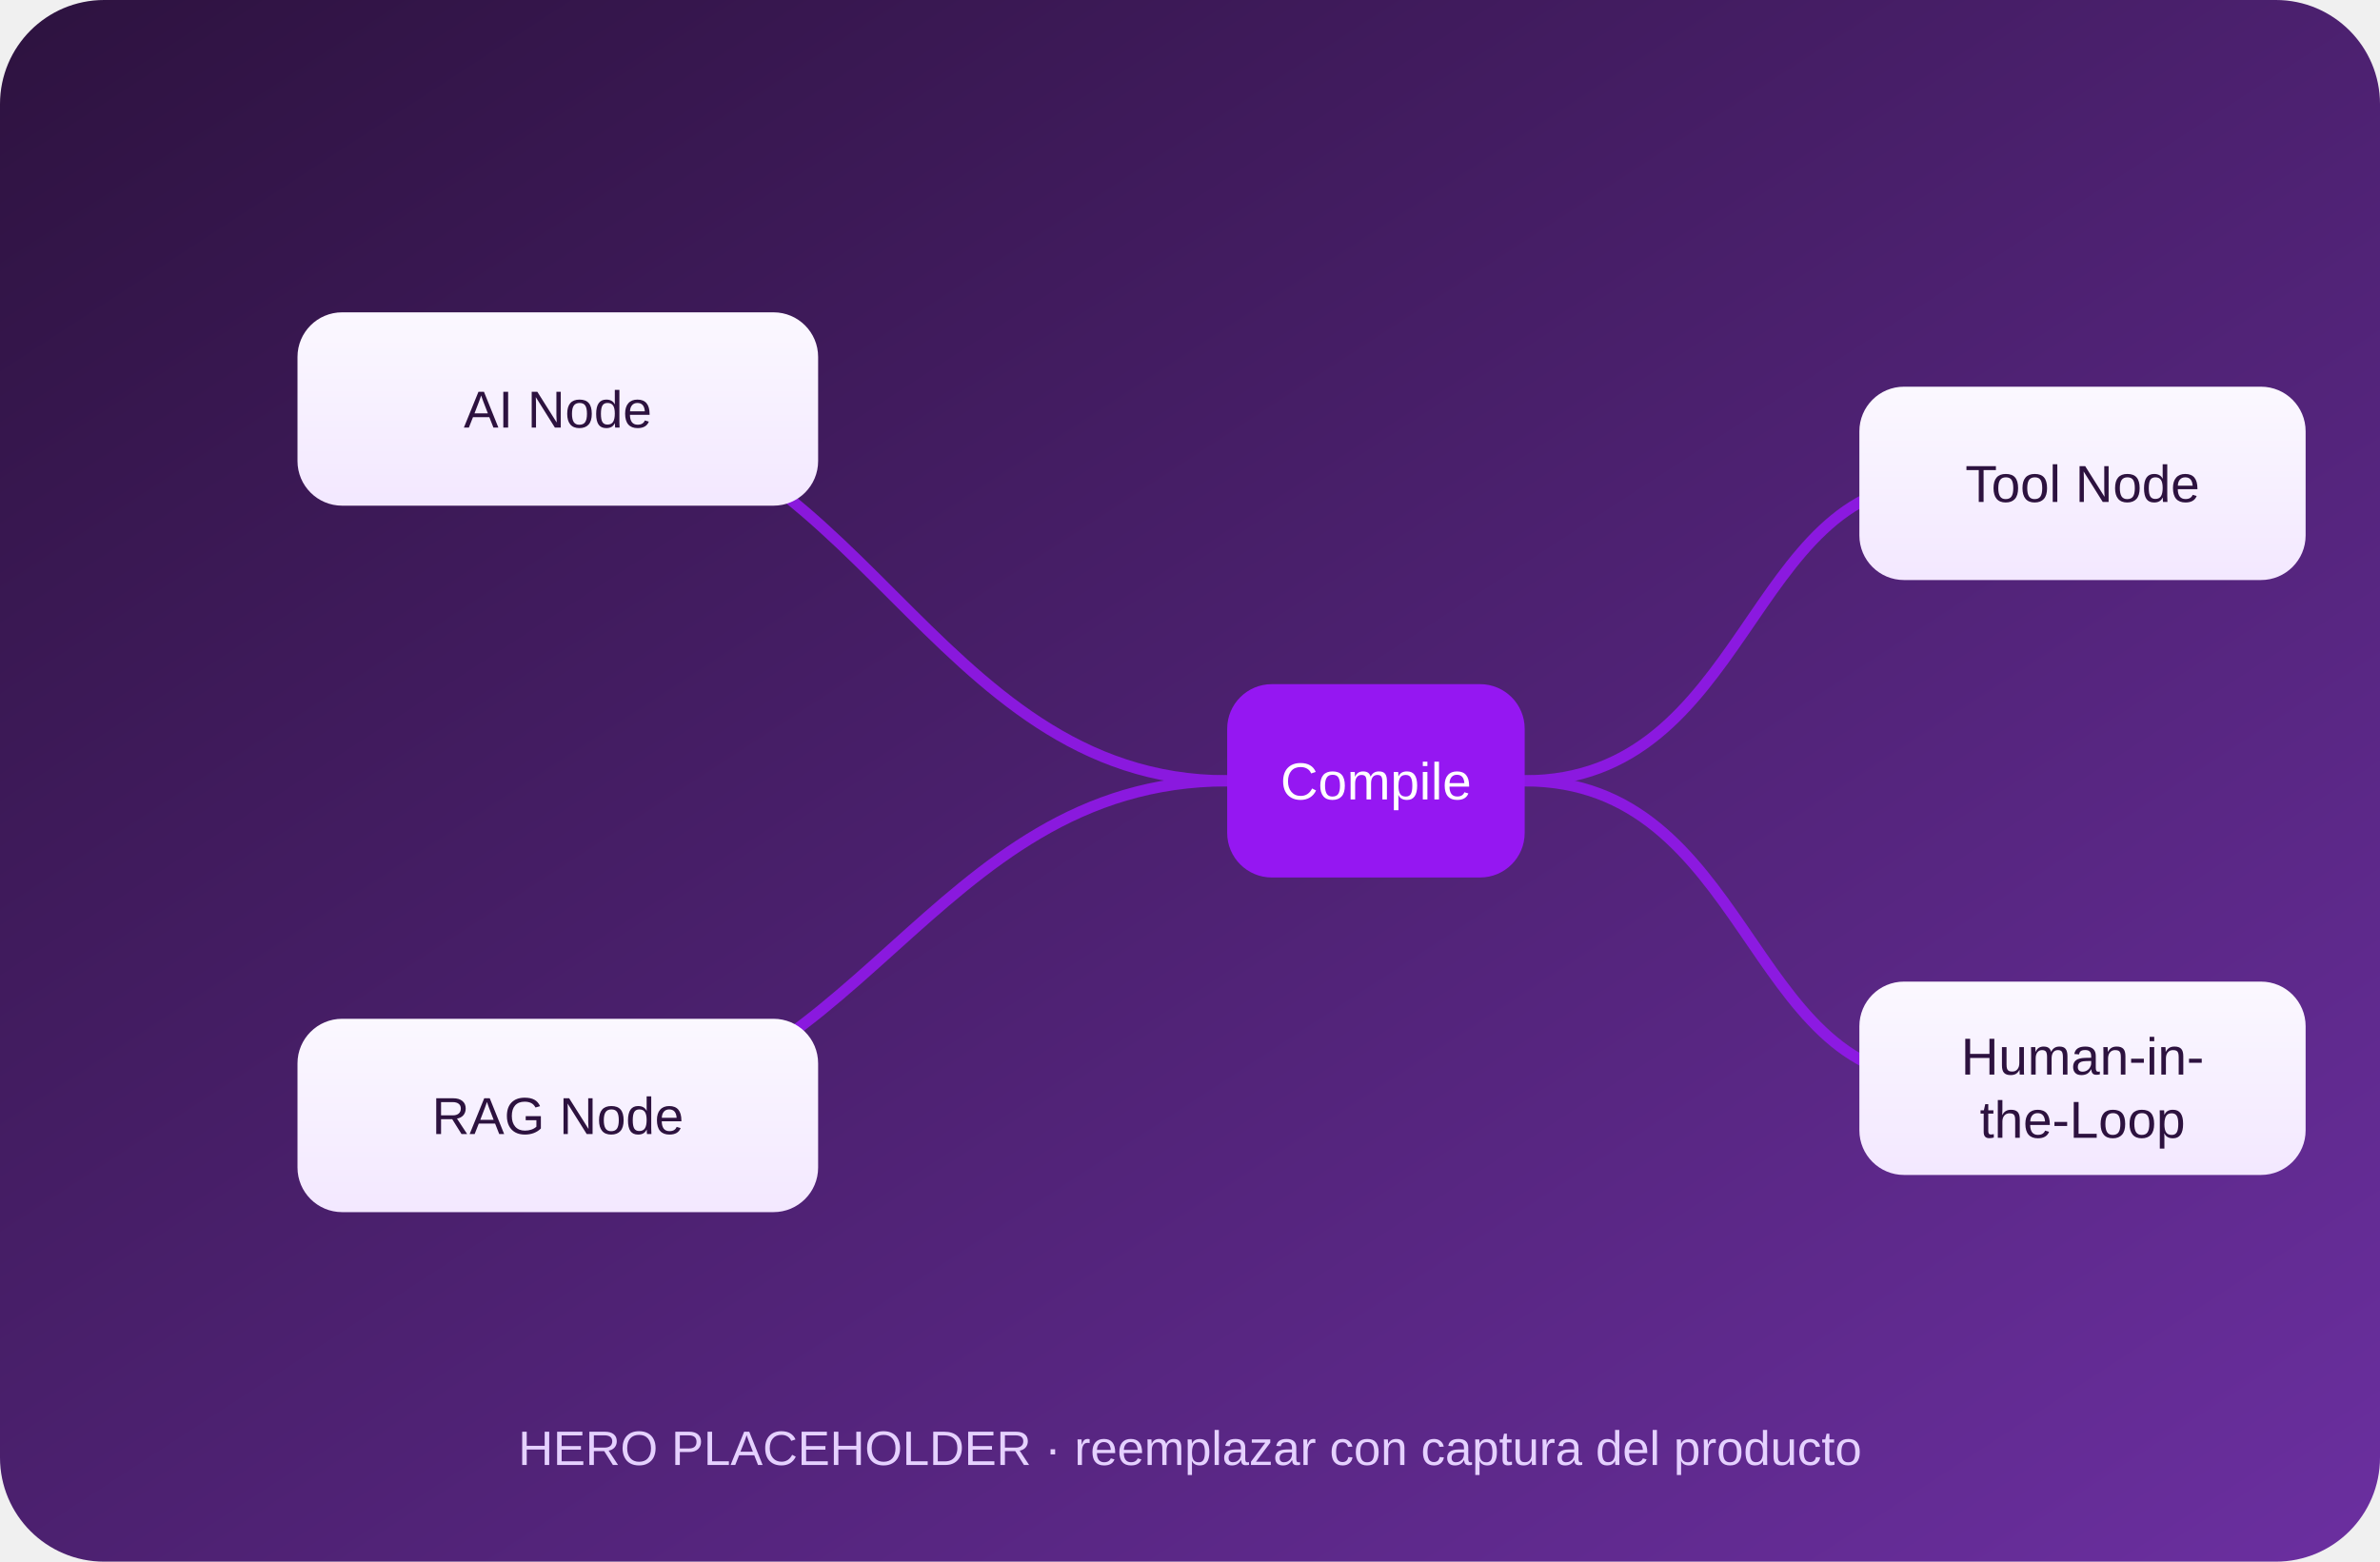
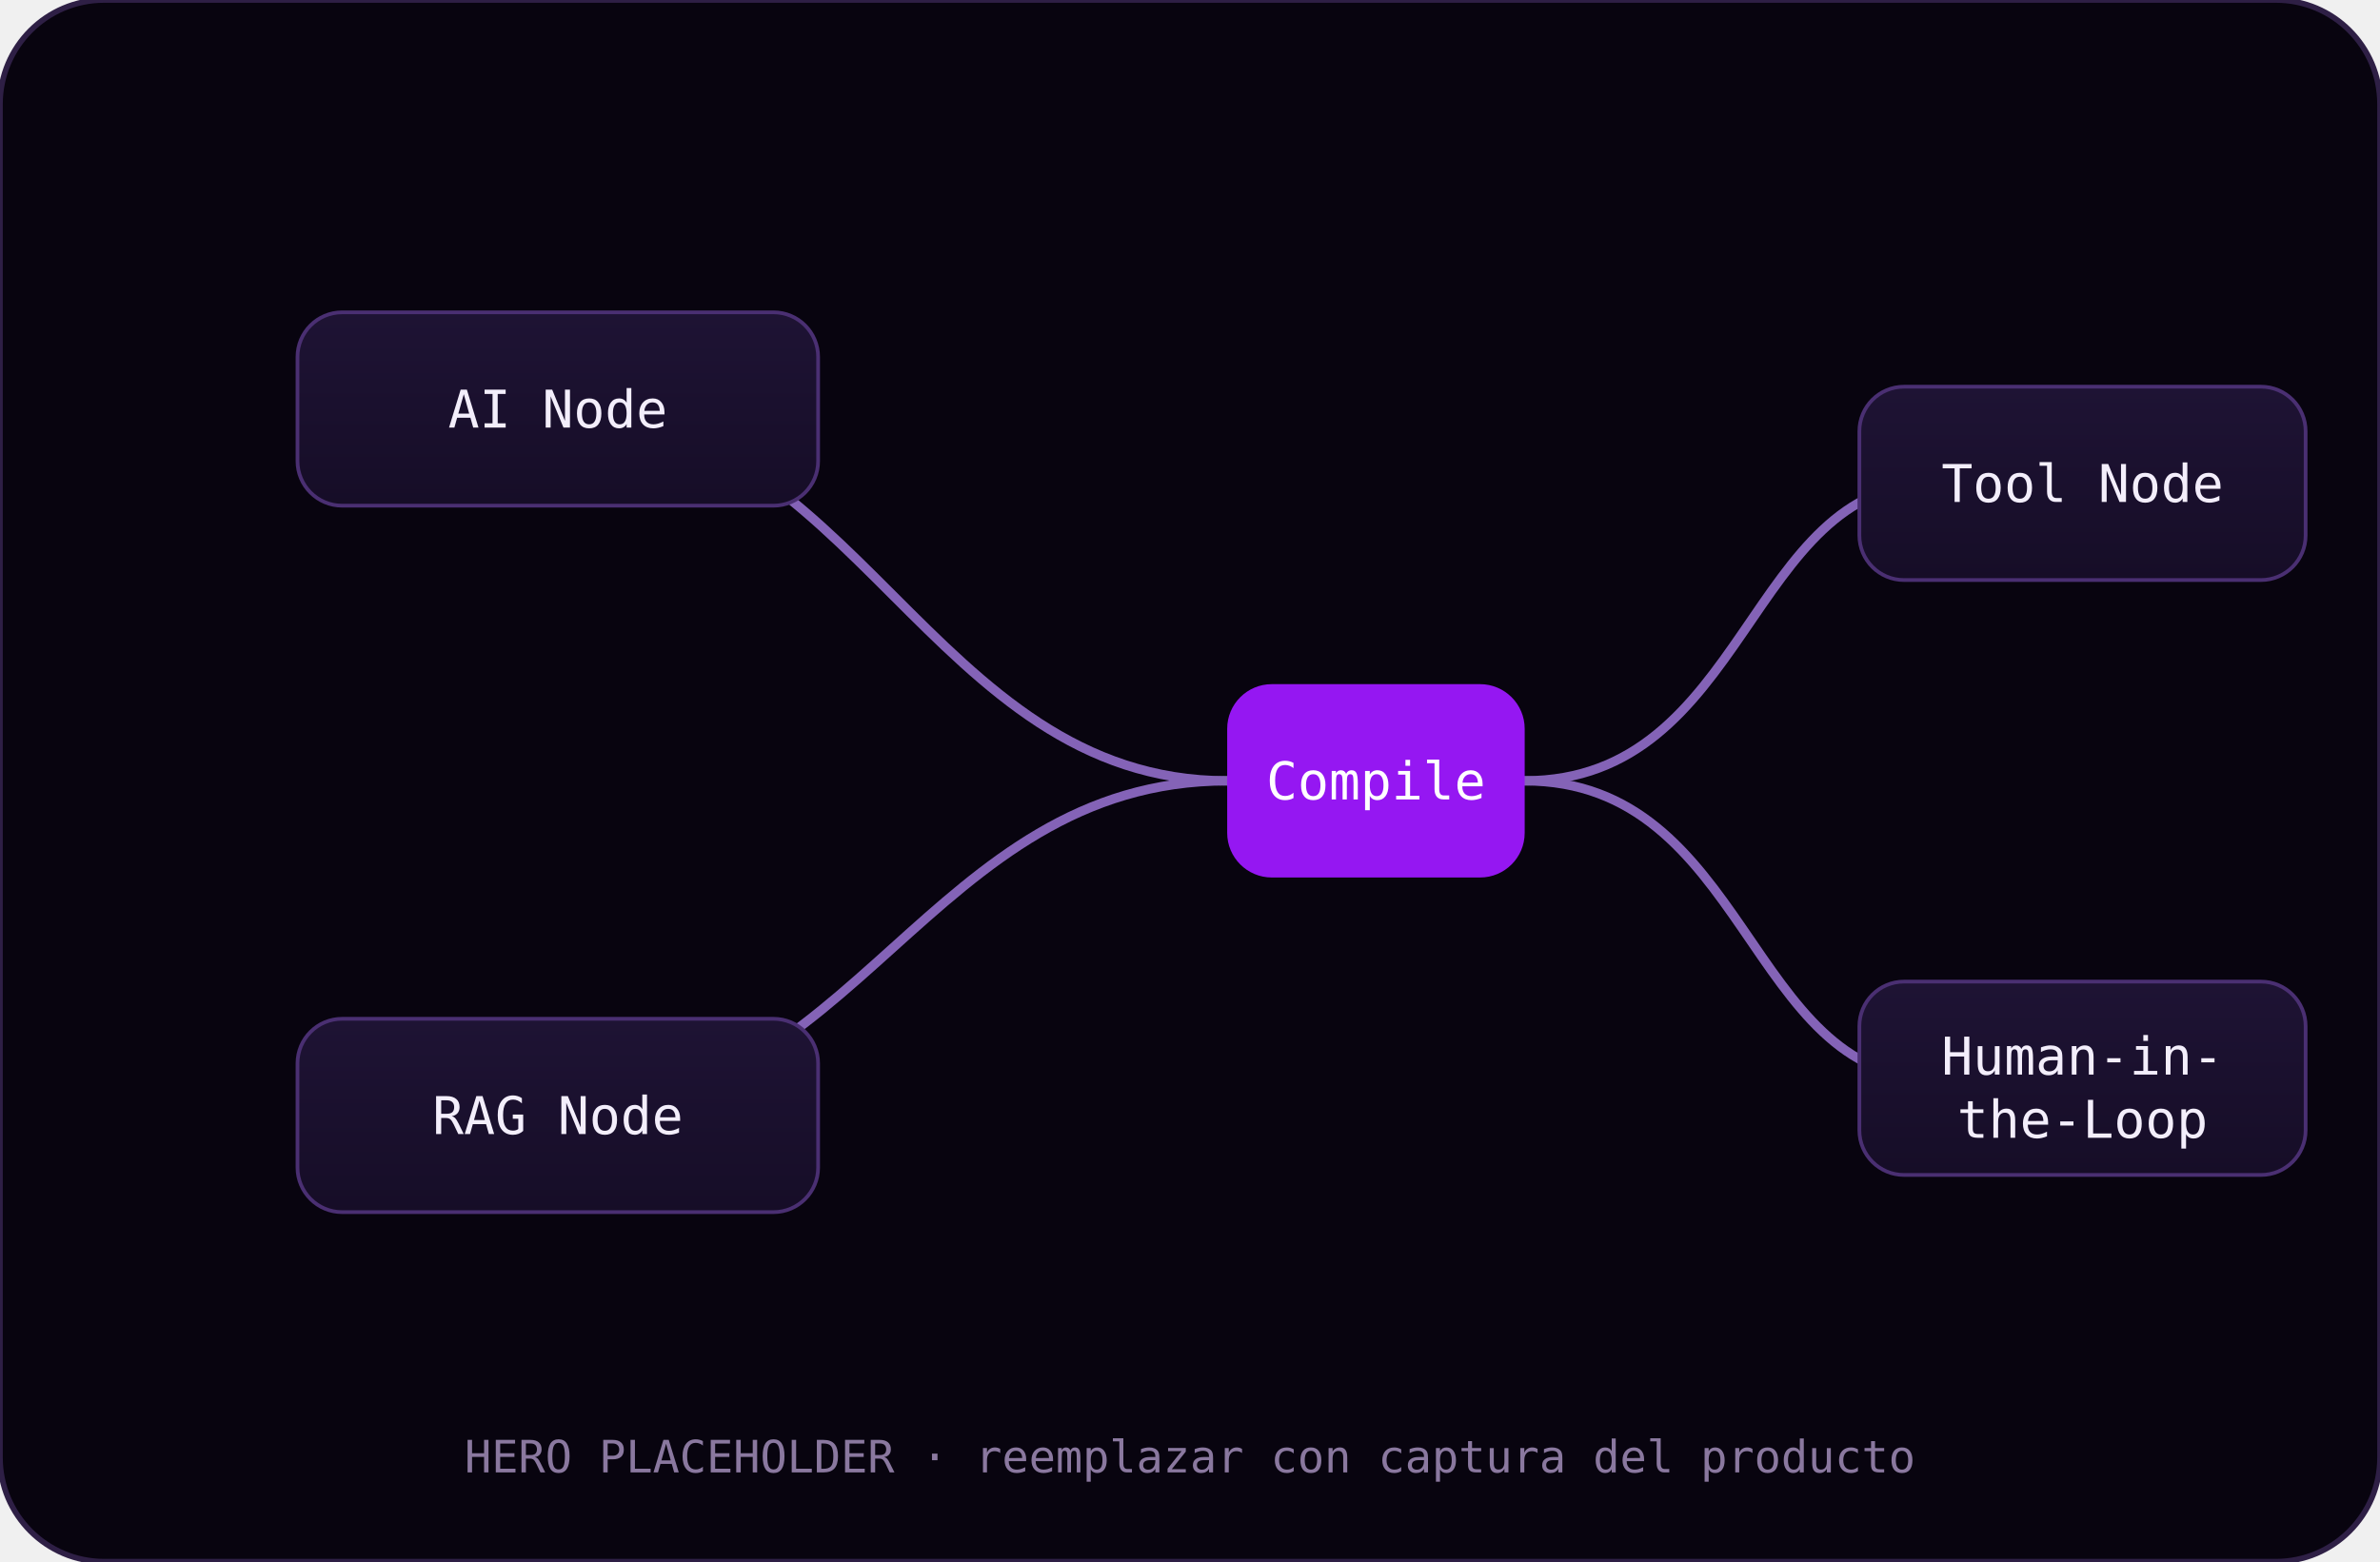
<svg xmlns="http://www.w3.org/2000/svg" width="640" height="420" viewBox="0 0 640 420" role="img" aria-label="Ilustración placeholder del hero: grafo de nodos de un workflow inteligente">
  <defs>
-     <linearGradient id="bg" x1="0" y1="0" x2="1" y2="1">
-       <stop offset="0" stop-color="#2D123F" />
-       <stop offset="1" stop-color="#6B2FA0" />
-     </linearGradient>
    <linearGradient id="node" x1="0" y1="0" x2="0" y2="1">
-       <stop offset="0" stop-color="#FBF8FF" />
-       <stop offset="1" stop-color="#F3E8FF" />
+       <stop offset="0" stop-color="#1E1334" />
+       <stop offset="1" stop-color="#160D27" />
    </linearGradient>
  </defs>
-   <rect width="640" height="420" rx="28" fill="url(#bg)" />
-   <g fill="none" stroke="#9517F2" stroke-width="3" opacity="0.85" stroke-linecap="round">
+   <rect width="640" height="420" rx="28" fill="#08040F" stroke="#2E1F45" stroke-width="1.5" />
+   <g fill="none" stroke="#B98CFF" stroke-width="2.5" opacity="0.7" stroke-linecap="round">
    <path d="M150 110 C 230 110, 250 210, 330 210" />
    <path d="M150 300 C 230 300, 250 210, 330 210" />
    <path d="M410 210 C 470 210, 470 130, 520 130" />
    <path d="M410 210 C 470 210, 470 290, 520 290" />
  </g>
-   <g font-family="Arial, sans-serif" font-size="14" fill="#2D123F" text-anchor="middle">
+   <g font-family="'JetBrains Mono', monospace" font-size="14" fill="#F3EEFB" text-anchor="middle">
    <g>
-       <rect x="80" y="84" width="140" height="52" rx="12" fill="url(#node)" />
+       <rect x="80" y="84" width="140" height="52" rx="12" fill="url(#node)" stroke="#4A2F72" />
      <text x="150" y="115">AI Node</text>
    </g>
    <g>
-       <rect x="80" y="274" width="140" height="52" rx="12" fill="url(#node)" />
+       <rect x="80" y="274" width="140" height="52" rx="12" fill="url(#node)" stroke="#4A2F72" />
      <text x="150" y="305">RAG Node</text>
    </g>
    <g>
      <rect x="330" y="184" width="80" height="52" rx="12" fill="#9517F2" />
      <text x="370" y="215" fill="#FFFFFF">Compile</text>
    </g>
    <g>
-       <rect x="500" y="104" width="120" height="52" rx="12" fill="url(#node)" />
+       <rect x="500" y="104" width="120" height="52" rx="12" fill="url(#node)" stroke="#4A2F72" />
      <text x="560" y="135">Tool Node</text>
    </g>
    <g>
-       <rect x="500" y="264" width="120" height="52" rx="12" fill="url(#node)" />
+       <rect x="500" y="264" width="120" height="52" rx="12" fill="url(#node)" stroke="#4A2F72" />
      <text x="560" y="289">Human-in-</text>
      <text x="560" y="306">the-Loop</text>
    </g>
  </g>
-   <text x="320" y="394" text-anchor="middle" font-family="Arial, sans-serif" font-size="13" fill="#E5D1FF">HERO PLACEHOLDER · reemplazar con captura del producto</text>
+   <text x="320" y="396" text-anchor="middle" font-family="'JetBrains Mono', monospace" font-size="12" fill="#8A789F">HERO PLACEHOLDER · reemplazar con captura del producto</text>
</svg>
